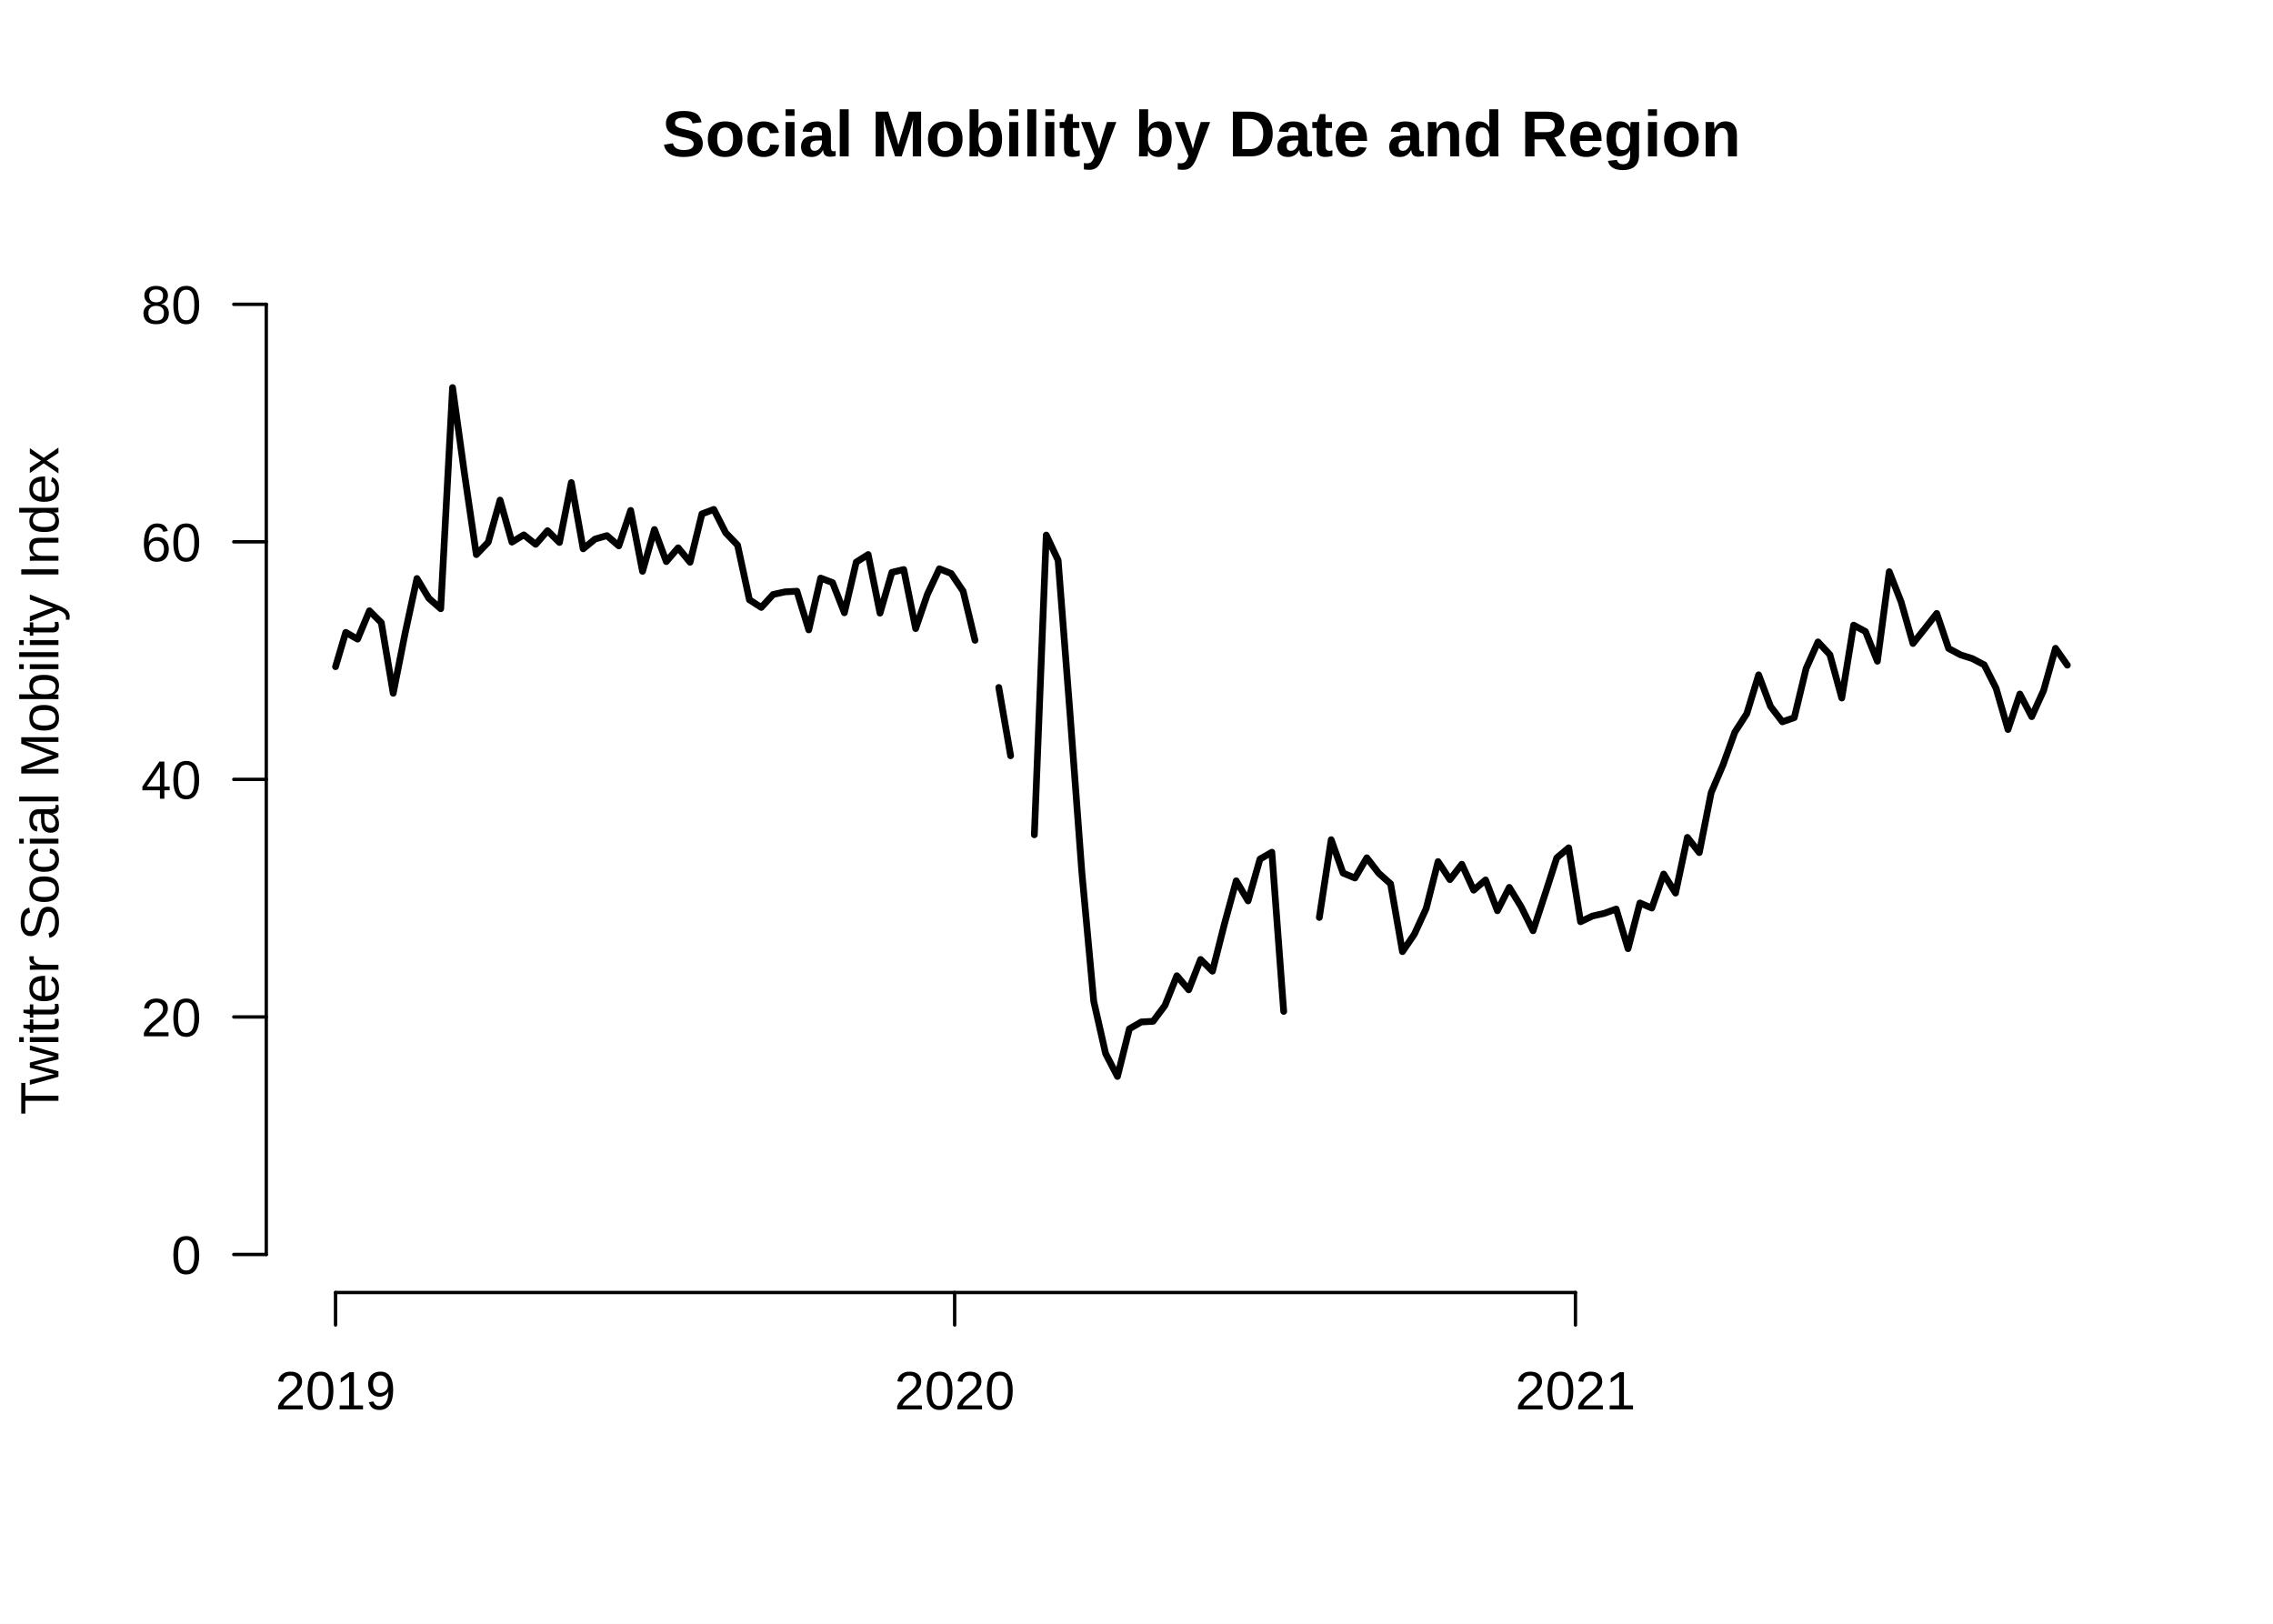
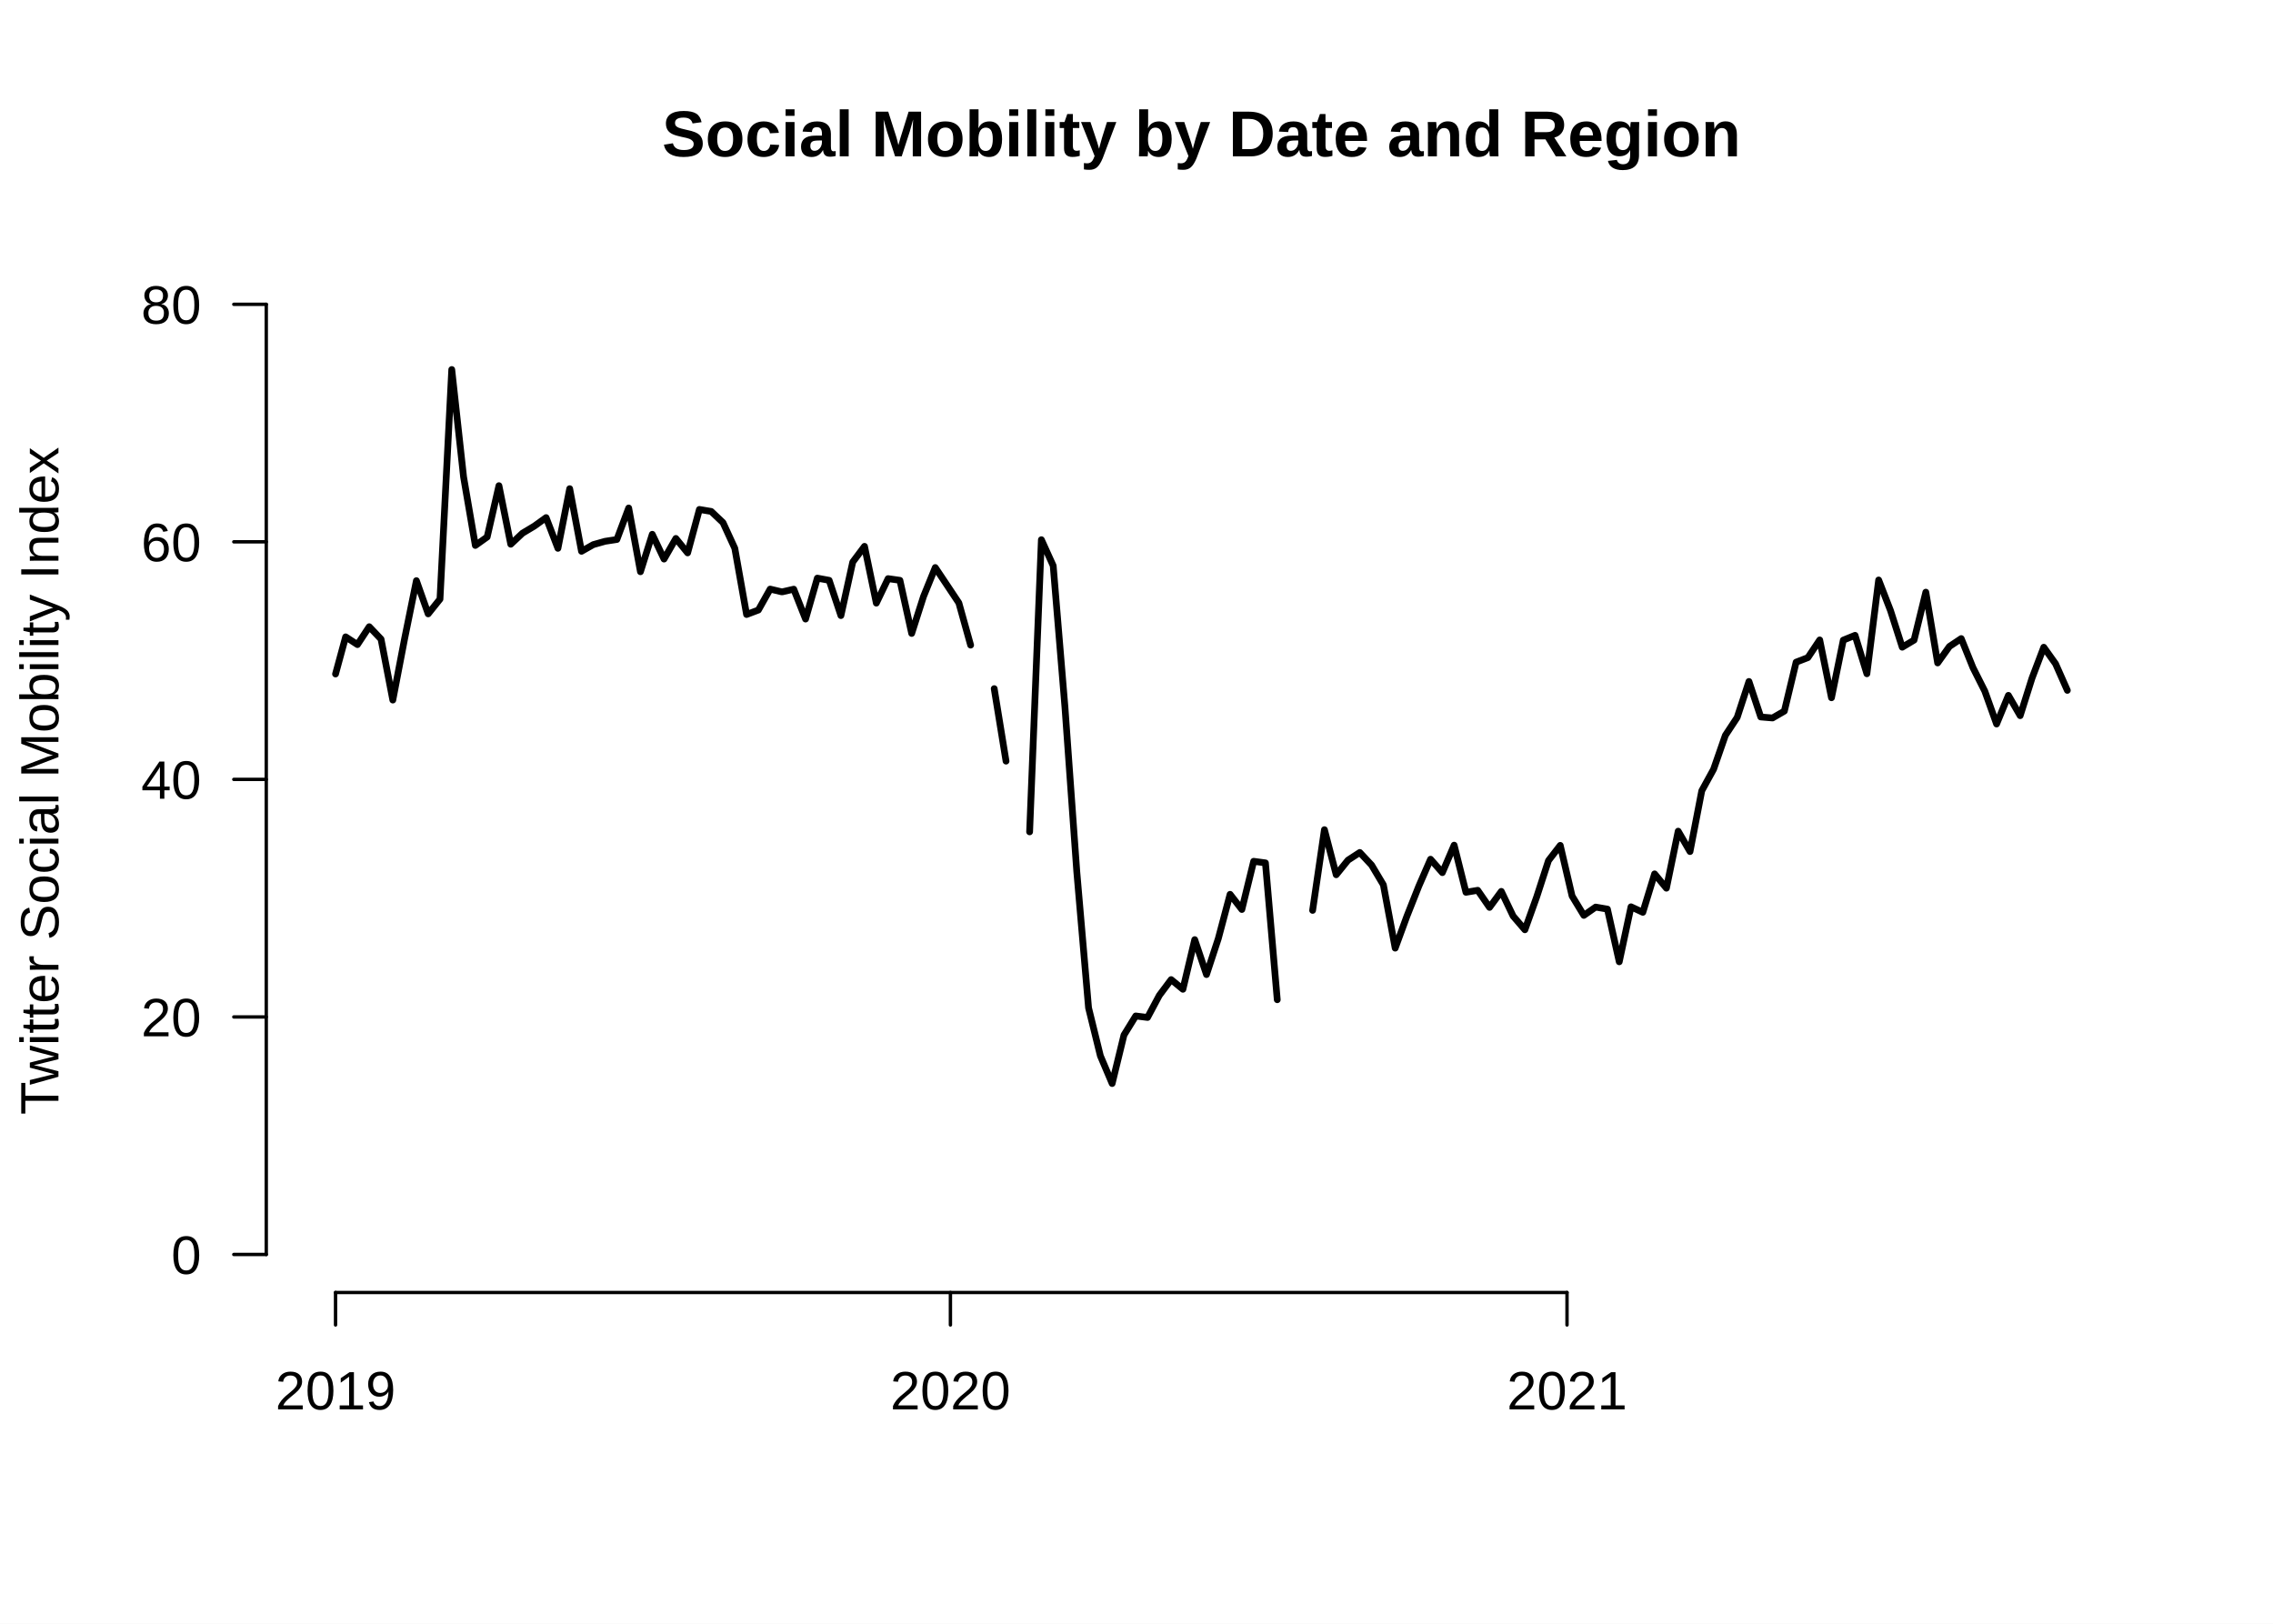
<svg xmlns="http://www.w3.org/2000/svg" viewBox="0 0 504.00 360.00">
  <defs>
    <style type="text/css">
    line, polyline, polygon, path, rect, circle {
      fill: none;
      stroke: #000000;
      stroke-linecap: round;
      stroke-linejoin: round;
      stroke-miterlimit: 10.00;
    }
  </style>
  </defs>
  <rect width="100%" height="100%" style="stroke: none; fill: #FFFFFF;" />
  <defs>
    <clipPath id="cpNTkuMDR8NDczLjc2fDI4Ni41Nnw1OS4wNA==">
      <rect x="59.04" y="59.04" width="414.72" height="227.52" />
    </clipPath>
  </defs>
-   <polyline points="74.40,147.81 76.66,140.21 79.29,141.70 81.92,135.42 84.55,138.05 87.19,153.71 89.82,140.42 92.45,128.26 95.09,132.65 97.72,134.96 100.35,85.93 102.98,104.94 105.62,122.96 108.25,120.22 110.88,110.88 113.51,120.19 116.15,118.59 118.78,120.68 121.41,117.66 124.05,120.27 126.68,106.99 129.31,121.68 131.94,119.52 134.58,118.75 137.21,121.03 139.84,113.17 142.47,126.67 145.11,117.40 147.74,124.51 150.37,121.45 153.01,124.66 155.64,113.94 158.27,112.94 160.90,118.11 163.54,120.85 166.17,132.98 168.80,134.67 171.43,131.80 174.07,131.22 176.70,131.08 179.33,139.65 181.97,128.17 184.60,129.17 187.23,135.86 189.86,124.62 192.50,122.95 195.13,135.94 197.76,126.90 200.39,126.27 203.03,139.36 205.66,131.70 208.29,126.10 210.92,127.16 213.56,131.07 216.19,141.96 " style="stroke-width: 1.50;" clip-path="url(#cpNTkuMDR8NDczLjc2fDI4Ni41Nnw1OS4wNA==)" />
-   <polyline points="221.46,152.42 224.09,167.56 " style="stroke-width: 1.50;" clip-path="url(#cpNTkuMDR8NDczLjc2fDI4Ni41Nnw1OS4wNA==)" />
-   <polyline points="229.35,185.08 231.99,118.63 234.62,124.22 237.25,158.10 239.88,193.36 242.52,222.00 245.15,233.59 247.78,238.66 250.42,228.11 253.05,226.58 255.68,226.43 258.31,222.92 260.95,216.33 263.58,219.45 266.21,212.72 268.84,215.32 271.48,204.92 274.11,195.29 276.74,199.74 279.38,190.47 282.01,188.95 284.64,224.24 " style="stroke-width: 1.50;" clip-path="url(#cpNTkuMDR8NDczLjc2fDI4Ni41Nnw1OS4wNA==)" />
-   <polyline points="292.54,203.41 295.17,186.17 297.80,193.57 300.44,194.66 303.07,190.18 305.70,193.59 308.34,195.95 310.97,210.99 313.60,207.14 316.23,201.43 318.87,191.02 321.50,195.02 324.13,191.61 326.76,197.36 329.40,195.09 332.03,201.92 334.66,196.74 337.30,201.06 339.93,206.35 342.56,198.34 345.19,190.19 347.83,187.97 350.46,204.36 353.09,203.10 355.72,202.50 358.36,201.54 360.99,210.33 363.62,200.20 366.26,201.33 368.89,193.78 371.52,198.01 374.15,185.66 376.79,189.03 379.42,175.75 382.05,169.59 384.68,162.31 387.32,158.23 389.95,149.62 392.58,156.62 395.21,160.03 397.85,159.11 400.48,148.20 403.11,142.32 405.75,145.15 408.38,154.76 411.01,138.60 413.64,140.02 416.28,146.60 418.91,126.75 421.54,133.44 424.17,142.67 426.81,139.36 429.44,136.00 432.07,143.77 434.71,145.18 437.34,146.02 439.97,147.40 442.60,152.61 445.24,161.74 447.87,153.87 450.50,158.89 453.13,153.10 455.77,143.73 458.40,147.47 " style="stroke-width: 1.50;" clip-path="url(#cpNTkuMDR8NDczLjc2fDI4Ni41Nnw1OS4wNA==)" />
+   <polyline points="74.40,149.43 76.64,141.20 79.26,142.91 81.87,138.95 84.49,141.70 87.10,155.21 89.72,141.58 92.33,128.74 94.94,136.10 97.56,132.83 100.17,81.93 102.79,105.74 105.40,120.93 108.02,119.06 110.63,107.68 113.25,120.66 115.86,118.21 118.48,116.64 121.09,114.76 123.71,121.57 126.32,108.35 128.94,122.23 131.55,120.75 134.17,120.01 136.78,119.61 139.40,112.63 142.01,126.76 144.63,118.46 147.24,123.95 149.86,119.38 152.47,122.58 155.08,112.95 157.70,113.39 160.31,115.86 162.93,121.56 165.54,136.24 168.16,135.25 170.77,130.61 173.39,131.23 176.00,130.63 178.62,137.25 181.23,128.18 183.85,128.66 186.46,136.48 189.08,124.61 191.69,121.13 194.31,133.72 196.92,128.29 199.54,128.66 202.15,140.44 204.77,132.26 207.38,125.83 210.00,129.75 212.61,133.67 215.22,143.03 " style="stroke-width: 1.50;" clip-path="url(#cpNTkuMDR8NDczLjc2fDI4Ni41Nnw1OS4wNA==)" />
+   <polyline points="220.45,152.68 223.07,168.75 " style="stroke-width: 1.50;" clip-path="url(#cpNTkuMDR8NDczLjc2fDI4Ni41Nnw1OS4wNA==)" />
+   <polyline points="228.30,184.43 230.91,119.66 233.53,125.43 236.14,156.84 238.76,193.25 241.37,223.45 243.99,234.09 246.60,240.23 249.22,229.48 251.83,225.25 254.45,225.58 257.06,220.69 259.68,217.19 262.29,219.33 264.91,208.33 267.52,216.07 270.14,208.09 272.75,198.28 275.36,201.64 277.98,190.96 280.59,191.31 283.21,221.65 " style="stroke-width: 1.50;" clip-path="url(#cpNTkuMDR8NDczLjc2fDI4Ni41Nnw1OS4wNA==)" />
+   <polyline points="291.05,201.84 293.67,183.95 296.28,193.94 298.90,190.70 301.51,189.00 304.13,191.80 306.74,196.18 309.36,210.21 311.97,203.10 314.59,196.49 317.20,190.50 319.82,193.47 322.43,187.38 325.05,197.83 327.66,197.39 330.28,201.18 332.89,197.63 335.51,203.10 338.12,206.14 340.73,198.87 343.35,190.80 345.96,187.43 348.58,198.65 351.19,202.95 353.81,201.11 356.42,201.56 359.04,213.24 361.65,201.05 364.27,202.27 366.88,193.75 369.50,196.92 372.11,184.28 374.73,188.80 377.34,175.32 379.96,170.55 382.57,163.04 385.19,159.06 387.80,151.09 390.42,158.96 393.03,159.18 395.65,157.66 398.26,146.81 400.87,145.80 403.49,141.88 406.10,154.70 408.72,141.92 411.33,140.86 413.95,149.38 416.56,128.59 419.18,135.34 421.79,143.49 424.41,141.92 427.02,131.29 429.64,146.98 432.25,143.33 434.87,141.58 437.48,148.04 440.10,153.24 442.71,160.52 445.33,154.17 447.94,158.67 450.56,150.37 453.17,143.50 455.79,147.17 458.40,153.06 " style="stroke-width: 1.50;" clip-path="url(#cpNTkuMDR8NDczLjc2fDI4Ni41Nnw1OS4wNA==)" />
  <defs>
    <clipPath id="cpMC4wMHw1MDQuMDB8MzYwLjAwfDAuMDA=">
      <rect x="0.00" y="0.00" width="504.00" height="360.00" />
    </clipPath>
  </defs>
-   <line x1="74.40" y1="286.56" x2="349.33" y2="286.56" style="stroke-width: 0.75;" clip-path="url(#cpMC4wMHw1MDQuMDB8MzYwLjAwfDAuMDA=)" />
+   <line x1="74.40" y1="286.56" x2="347.46" y2="286.56" style="stroke-width: 0.75;" clip-path="url(#cpMC4wMHw1MDQuMDB8MzYwLjAwfDAuMDA=)" />
  <line x1="74.40" y1="286.56" x2="74.40" y2="293.76" style="stroke-width: 0.75;" clip-path="url(#cpMC4wMHw1MDQuMDB8MzYwLjAwfDAuMDA=)" />
-   <line x1="211.68" y1="286.56" x2="211.68" y2="293.76" style="stroke-width: 0.75;" clip-path="url(#cpMC4wMHw1MDQuMDB8MzYwLjAwfDAuMDA=)" />
-   <line x1="349.33" y1="286.56" x2="349.33" y2="293.76" style="stroke-width: 0.75;" clip-path="url(#cpMC4wMHw1MDQuMDB8MzYwLjAwfDAuMDA=)" />
+   <line x1="210.74" y1="286.56" x2="210.74" y2="293.76" style="stroke-width: 0.75;" clip-path="url(#cpMC4wMHw1MDQuMDB8MzYwLjAwfDAuMDA=)" />
+   <line x1="347.46" y1="286.56" x2="347.46" y2="293.76" style="stroke-width: 0.75;" clip-path="url(#cpMC4wMHw1MDQuMDB8MzYwLjAwfDAuMDA=)" />
  <g clip-path="url(#cpMC4wMHw1MDQuMDB8MzYwLjAwfDAuMDA=)">
    <text x="61.05" y="312.48" style="font-size: 12.00px; font-family: Arial;" textLength="26.70px" lengthAdjust="spacingAndGlyphs">2019</text>
  </g>
  <g clip-path="url(#cpMC4wMHw1MDQuMDB8MzYwLjAwfDAuMDA=)">
-     <text x="198.33" y="312.48" style="font-size: 12.00px; font-family: Arial;" textLength="26.70px" lengthAdjust="spacingAndGlyphs">2020</text>
+     <text x="197.39" y="312.48" style="font-size: 12.00px; font-family: Arial;" textLength="26.70px" lengthAdjust="spacingAndGlyphs">2020</text>
  </g>
  <g clip-path="url(#cpMC4wMHw1MDQuMDB8MzYwLjAwfDAuMDA=)">
-     <text x="335.98" y="312.48" style="font-size: 12.00px; font-family: Arial;" textLength="26.70px" lengthAdjust="spacingAndGlyphs">2021</text>
+     <text x="334.11" y="312.48" style="font-size: 12.00px; font-family: Arial;" textLength="26.70px" lengthAdjust="spacingAndGlyphs">2021</text>
  </g>
  <line x1="59.04" y1="278.13" x2="59.04" y2="67.47" style="stroke-width: 0.75;" clip-path="url(#cpMC4wMHw1MDQuMDB8MzYwLjAwfDAuMDA=)" />
  <line x1="59.04" y1="278.13" x2="51.84" y2="278.13" style="stroke-width: 0.75;" clip-path="url(#cpMC4wMHw1MDQuMDB8MzYwLjAwfDAuMDA=)" />
  <line x1="59.04" y1="225.47" x2="51.84" y2="225.47" style="stroke-width: 0.75;" clip-path="url(#cpMC4wMHw1MDQuMDB8MzYwLjAwfDAuMDA=)" />
  <line x1="59.04" y1="172.80" x2="51.84" y2="172.80" style="stroke-width: 0.75;" clip-path="url(#cpMC4wMHw1MDQuMDB8MzYwLjAwfDAuMDA=)" />
  <line x1="59.04" y1="120.13" x2="51.84" y2="120.13" style="stroke-width: 0.75;" clip-path="url(#cpMC4wMHw1MDQuMDB8MzYwLjAwfDAuMDA=)" />
  <line x1="59.04" y1="67.47" x2="51.84" y2="67.47" style="stroke-width: 0.75;" clip-path="url(#cpMC4wMHw1MDQuMDB8MzYwLjAwfDAuMDA=)" />
  <g clip-path="url(#cpMC4wMHw1MDQuMDB8MzYwLjAwfDAuMDA=)">
    <text x="37.97" y="282.43" style="font-size: 12.00px; font-family: Arial;" textLength="6.67px" lengthAdjust="spacingAndGlyphs">0</text>
  </g>
  <g clip-path="url(#cpMC4wMHw1MDQuMDB8MzYwLjAwfDAuMDA=)">
    <text x="31.29" y="229.76" style="font-size: 12.00px; font-family: Arial;" textLength="13.35px" lengthAdjust="spacingAndGlyphs">20</text>
  </g>
  <g clip-path="url(#cpMC4wMHw1MDQuMDB8MzYwLjAwfDAuMDA=)">
    <text x="31.29" y="177.09" style="font-size: 12.00px; font-family: Arial;" textLength="13.35px" lengthAdjust="spacingAndGlyphs">40</text>
  </g>
  <g clip-path="url(#cpMC4wMHw1MDQuMDB8MzYwLjAwfDAuMDA=)">
    <text x="31.29" y="124.43" style="font-size: 12.00px; font-family: Arial;" textLength="13.35px" lengthAdjust="spacingAndGlyphs">60</text>
  </g>
  <g clip-path="url(#cpMC4wMHw1MDQuMDB8MzYwLjAwfDAuMDA=)">
    <text x="31.29" y="71.76" style="font-size: 12.00px; font-family: Arial;" textLength="13.35px" lengthAdjust="spacingAndGlyphs">80</text>
  </g>
  <g clip-path="url(#cpMC4wMHw1MDQuMDB8MzYwLjAwfDAuMDA=)">
    <text x="146.78" y="34.67" style="font-size: 14.40px; font-weight: bold; font-family: Arial;" textLength="239.23px" lengthAdjust="spacingAndGlyphs">Social Mobility by Date and Region</text>
  </g>
  <g clip-path="url(#cpMC4wMHw1MDQuMDB8MzYwLjAwfDAuMDA=)">
    <text transform="translate(12.96,247.16) rotate(-90)" style="font-size: 12.00px; font-family: Arial;" textLength="148.72px" lengthAdjust="spacingAndGlyphs">Twitter Social Mobility Index</text>
  </g>
</svg>
